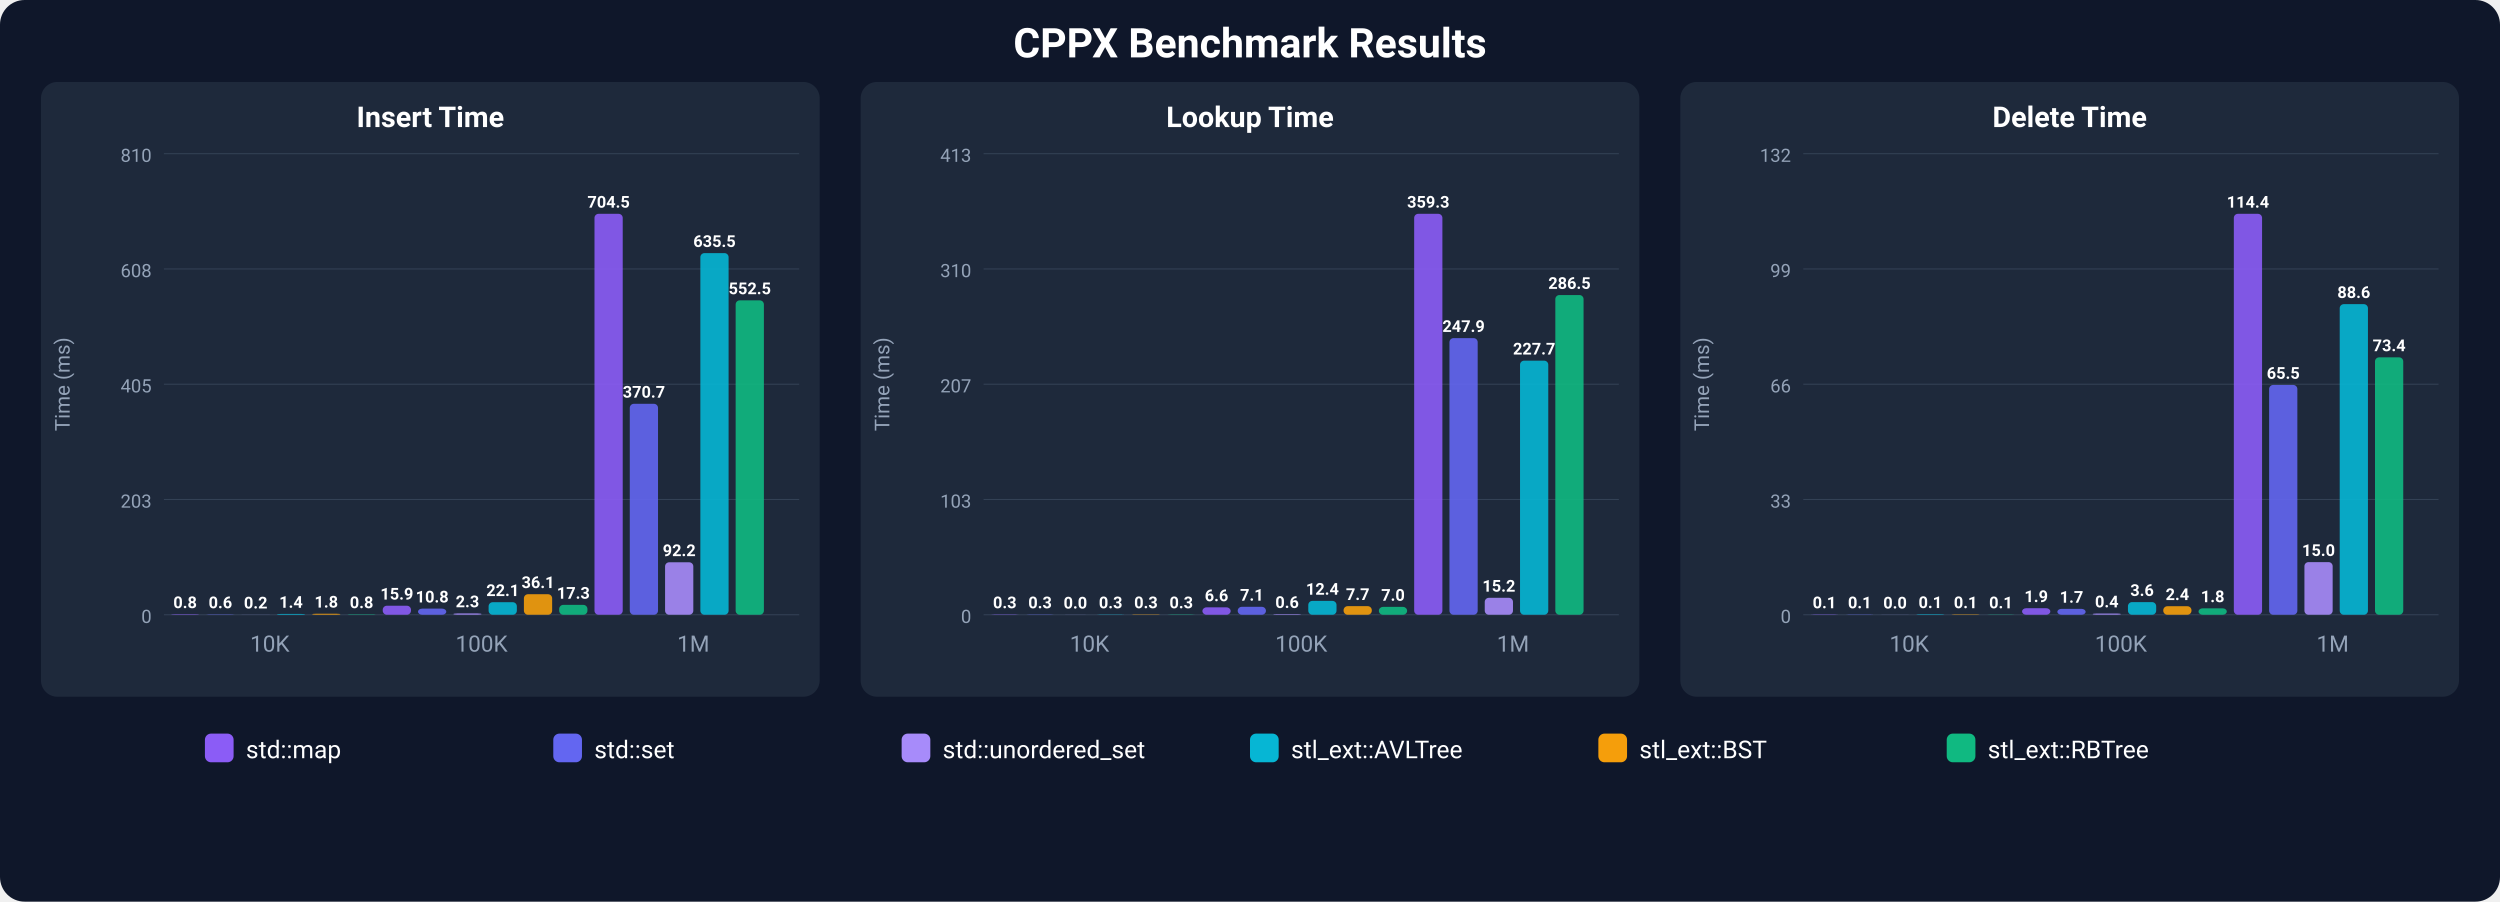
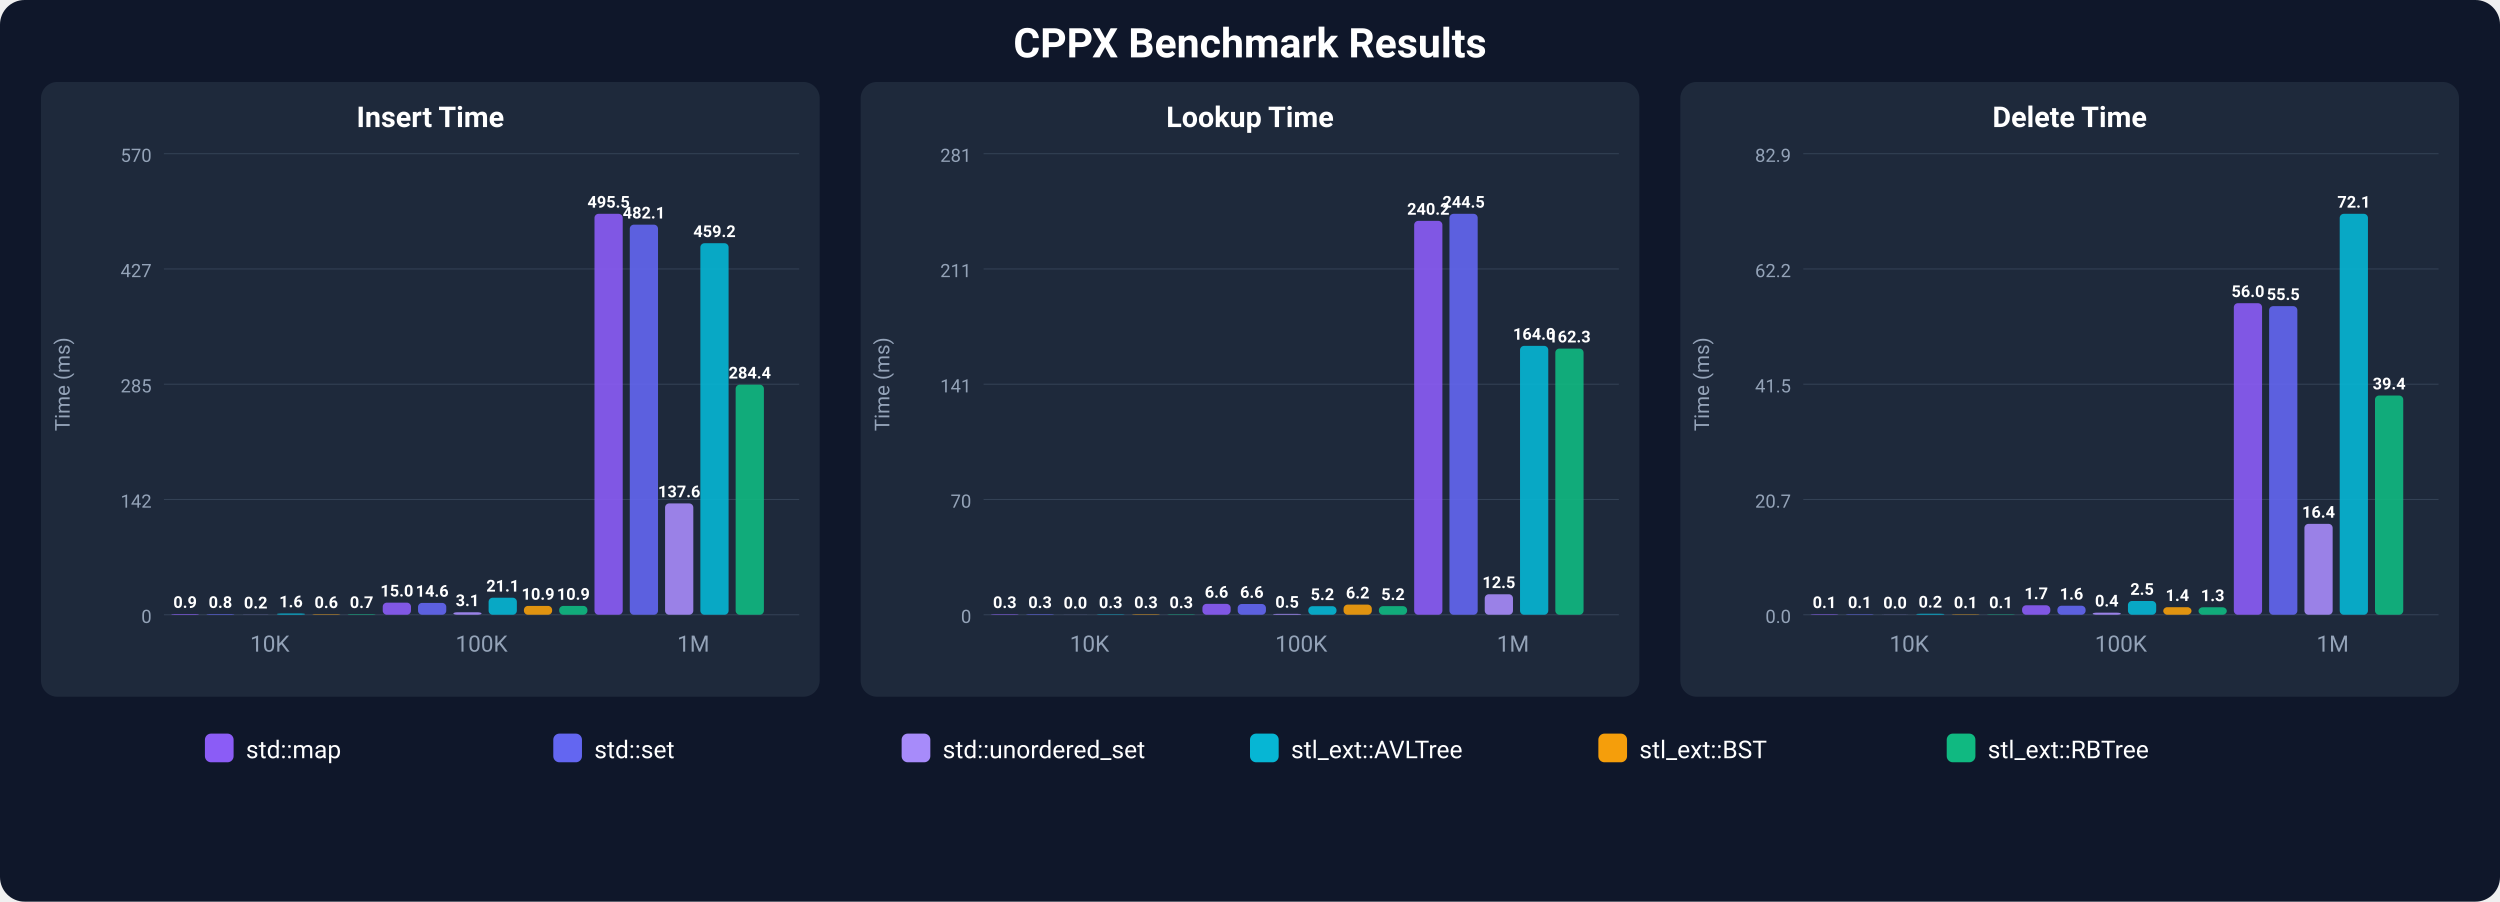
- <svg xmlns="http://www.w3.org/2000/svg" width="1220" height="440" viewBox="0 0 1220 440">
+ <svg xmlns="http://www.w3.org/2000/svg" viewBox="0 0 1220 440">
  <style>text { font-family: 'Segoe UI', Roboto, Arial, sans-serif; }</style>
  <rect width="100%" height="100%" rx="12" fill="#0f172a" />
  <text x="610" y="28" text-anchor="middle" font-size="20" font-weight="bold" fill="white">CPPX Benchmark Results</text>
  <rect x="20" y="40" width="380" height="300" rx="8" fill="#1e293b" />
  <text x="210" y="62" text-anchor="middle" font-size="14" font-weight="bold" fill="white">Insert Time</text>
  <line x1="80" y1="300" x2="390" y2="300" stroke="#334155" stroke-width="0.5" />
  <text x="74" y="304" text-anchor="end" font-size="9" fill="#94a3b8">0</text>
  <line x1="80" y1="243.75" x2="390" y2="243.75" stroke="#334155" stroke-width="0.5" />
-   <text x="74" y="247.75" text-anchor="end" font-size="9" fill="#94a3b8">203</text>
+   <text x="74" y="247.75" text-anchor="end" font-size="9" fill="#94a3b8">142</text>
  <line x1="80" y1="187.5" x2="390" y2="187.5" stroke="#334155" stroke-width="0.5" />
-   <text x="74" y="191.5" text-anchor="end" font-size="9" fill="#94a3b8">405</text>
+   <text x="74" y="191.5" text-anchor="end" font-size="9" fill="#94a3b8">285</text>
  <line x1="80" y1="131.25" x2="390" y2="131.25" stroke="#334155" stroke-width="0.5" />
-   <text x="74" y="135.25" text-anchor="end" font-size="9" fill="#94a3b8">608</text>
+   <text x="74" y="135.25" text-anchor="end" font-size="9" fill="#94a3b8">427</text>
  <line x1="80" y1="75" x2="390" y2="75" stroke="#334155" stroke-width="0.5" />
-   <text x="74" y="79" text-anchor="end" font-size="9" fill="#94a3b8">810</text>
+   <text x="74" y="79" text-anchor="end" font-size="9" fill="#94a3b8">570</text>
  <text x="34" y="187.5" text-anchor="middle" font-size="10" fill="#94a3b8" transform="rotate(-90,34,187.5)">Time (ms)</text>
  <text x="131.667" y="318" text-anchor="middle" font-size="11" fill="#94a3b8">10K</text>
-   <rect x="83.444" y="299.772" width="13.778" height="0.228" rx="2" fill="#8b5cf6" opacity="0.9" />
-   <text x="90.333" y="296.772" text-anchor="middle" font-size="8" font-weight="bold" fill="white">0.8</text>
-   <rect x="100.667" y="299.822" width="13.778" height="0.178" rx="2" fill="#6366f1" opacity="0.9" />
-   <text x="107.556" y="296.822" text-anchor="middle" font-size="8" font-weight="bold" fill="white">0.6</text>
-   <rect x="117.889" y="299.946" width="13.778" height="0.054" rx="2" fill="#a78bfa" opacity="0.9" />
-   <text x="124.778" y="296.946" text-anchor="middle" font-size="8" font-weight="bold" fill="white">0.2</text>
-   <rect x="135.111" y="299.604" width="13.778" height="0.396" rx="2" fill="#06b6d4" opacity="0.9" />
-   <text x="142" y="296.604" text-anchor="middle" font-size="8" font-weight="bold" fill="white">1.4</text>
-   <rect x="152.333" y="299.502" width="13.778" height="0.498" rx="2" fill="#f59e0b" opacity="0.9" />
-   <text x="159.222" y="296.502" text-anchor="middle" font-size="8" font-weight="bold" fill="white">1.8</text>
-   <rect x="169.556" y="299.783" width="13.778" height="0.217" rx="2" fill="#10b981" opacity="0.9" />
-   <text x="176.444" y="296.783" text-anchor="middle" font-size="8" font-weight="bold" fill="white">0.8</text>
+   <rect x="83.444" y="299.664" width="13.778" height="0.336" rx="2" fill="#8b5cf6" opacity="0.9" />
+   <text x="90.333" y="296.664" text-anchor="middle" font-size="8" font-weight="bold" fill="white">0.9</text>
+   <rect x="100.667" y="299.687" width="13.778" height="0.313" rx="2" fill="#6366f1" opacity="0.9" />
+   <text x="107.556" y="296.687" text-anchor="middle" font-size="8" font-weight="bold" fill="white">0.8</text>
+   <rect x="117.889" y="299.92" width="13.778" height="0.08" rx="2" fill="#a78bfa" opacity="0.9" />
+   <text x="124.778" y="296.92" text-anchor="middle" font-size="8" font-weight="bold" fill="white">0.2</text>
+   <rect x="135.111" y="299.375" width="13.778" height="0.625" rx="2" fill="#06b6d4" opacity="0.9" />
+   <text x="142" y="296.375" text-anchor="middle" font-size="8" font-weight="bold" fill="white">1.6</text>
+   <rect x="152.333" y="299.748" width="13.778" height="0.252" rx="2" fill="#f59e0b" opacity="0.9" />
+   <text x="159.222" y="296.748" text-anchor="middle" font-size="8" font-weight="bold" fill="white">0.6</text>
+   <rect x="169.556" y="299.72" width="13.778" height="0.28" rx="2" fill="#10b981" opacity="0.9" />
+   <text x="176.444" y="296.72" text-anchor="middle" font-size="8" font-weight="bold" fill="white">0.7</text>
  <text x="235" y="318" text-anchor="middle" font-size="11" fill="#94a3b8">100K</text>
-   <rect x="186.778" y="295.591" width="13.778" height="4.409" rx="2" fill="#8b5cf6" opacity="0.9" />
-   <text x="193.667" y="292.591" text-anchor="middle" font-size="8" font-weight="bold" fill="white">15.9</text>
-   <rect x="204" y="297.012" width="13.778" height="2.988" rx="2" fill="#6366f1" opacity="0.9" />
-   <text x="210.889" y="294.012" text-anchor="middle" font-size="8" font-weight="bold" fill="white">10.8</text>
-   <rect x="221.222" y="299.348" width="13.778" height="0.652" rx="2" fill="#a78bfa" opacity="0.9" />
-   <text x="228.111" y="296.348" text-anchor="middle" font-size="8" font-weight="bold" fill="white">2.3</text>
-   <rect x="238.444" y="293.875" width="13.778" height="6.125" rx="2" fill="#06b6d4" opacity="0.9" />
-   <text x="245.333" y="290.875" text-anchor="middle" font-size="8" font-weight="bold" fill="white">22.1</text>
-   <rect x="255.667" y="289.98" width="13.778" height="10.02" rx="2" fill="#f59e0b" opacity="0.9" />
-   <text x="262.556" y="286.98" text-anchor="middle" font-size="8" font-weight="bold" fill="white">36.1</text>
-   <rect x="272.889" y="295.184" width="13.778" height="4.816" rx="2" fill="#10b981" opacity="0.9" />
-   <text x="279.778" y="292.184" text-anchor="middle" font-size="8" font-weight="bold" fill="white">17.3</text>
+   <rect x="186.778" y="294.093" width="13.778" height="5.907" rx="2" fill="#8b5cf6" opacity="0.9" />
+   <text x="193.667" y="291.093" text-anchor="middle" font-size="8" font-weight="bold" fill="white">15.0</text>
+   <rect x="204" y="294.217" width="13.778" height="5.783" rx="2" fill="#6366f1" opacity="0.9" />
+   <text x="210.889" y="291.217" text-anchor="middle" font-size="8" font-weight="bold" fill="white">14.6</text>
+   <rect x="221.222" y="298.782" width="13.778" height="1.218" rx="2" fill="#a78bfa" opacity="0.9" />
+   <text x="228.111" y="295.782" text-anchor="middle" font-size="8" font-weight="bold" fill="white">3.1</text>
+   <rect x="238.444" y="291.686" width="13.778" height="8.314" rx="2" fill="#06b6d4" opacity="0.9" />
+   <text x="245.333" y="288.686" text-anchor="middle" font-size="8" font-weight="bold" fill="white">21.1</text>
+   <rect x="255.667" y="295.682" width="13.778" height="4.318" rx="2" fill="#f59e0b" opacity="0.9" />
+   <text x="262.556" y="292.682" text-anchor="middle" font-size="8" font-weight="bold" fill="white">10.9</text>
+   <rect x="272.889" y="295.691" width="13.778" height="4.309" rx="2" fill="#10b981" opacity="0.9" />
+   <text x="279.778" y="292.691" text-anchor="middle" font-size="8" font-weight="bold" fill="white">10.9</text>
  <text x="338.333" y="318" text-anchor="middle" font-size="11" fill="#94a3b8">1M</text>
  <rect x="290.111" y="104.348" width="13.778" height="195.652" rx="2" fill="#8b5cf6" opacity="0.9" />
-   <text x="297" y="101.348" text-anchor="middle" font-size="8" font-weight="bold" fill="white">704.5</text>
-   <rect x="307.333" y="197.06" width="13.778" height="102.94" rx="2" fill="#6366f1" opacity="0.9" />
-   <text x="314.222" y="194.06" text-anchor="middle" font-size="8" font-weight="bold" fill="white">370.7</text>
-   <rect x="324.556" y="274.399" width="13.778" height="25.601" rx="2" fill="#a78bfa" opacity="0.9" />
-   <text x="331.444" y="271.399" text-anchor="middle" font-size="8" font-weight="bold" fill="white">92.2</text>
-   <rect x="341.778" y="123.518" width="13.778" height="176.482" rx="2" fill="#06b6d4" opacity="0.9" />
-   <text x="348.667" y="120.518" text-anchor="middle" font-size="8" font-weight="bold" fill="white">635.5</text>
-   <rect x="359" y="146.574" width="13.778" height="153.426" rx="2" fill="#10b981" opacity="0.9" />
-   <text x="365.889" y="143.574" text-anchor="middle" font-size="8" font-weight="bold" fill="white">552.5</text>
+   <text x="297" y="101.348" text-anchor="middle" font-size="8" font-weight="bold" fill="white">495.5</text>
+   <rect x="307.333" y="109.636" width="13.778" height="190.364" rx="2" fill="#6366f1" opacity="0.9" />
+   <text x="314.222" y="106.636" text-anchor="middle" font-size="8" font-weight="bold" fill="white">482.1</text>
+   <rect x="324.556" y="245.668" width="13.778" height="54.332" rx="2" fill="#a78bfa" opacity="0.9" />
+   <text x="331.444" y="242.668" text-anchor="middle" font-size="8" font-weight="bold" fill="white">137.6</text>
+   <rect x="341.778" y="118.694" width="13.778" height="181.306" rx="2" fill="#06b6d4" opacity="0.9" />
+   <text x="348.667" y="115.694" text-anchor="middle" font-size="8" font-weight="bold" fill="white">459.2</text>
+   <rect x="359" y="187.721" width="13.778" height="112.279" rx="2" fill="#10b981" opacity="0.9" />
+   <text x="365.889" y="184.721" text-anchor="middle" font-size="8" font-weight="bold" fill="white">284.4</text>
  <rect x="420" y="40" width="380" height="300" rx="8" fill="#1e293b" />
  <text x="610" y="62" text-anchor="middle" font-size="14" font-weight="bold" fill="white">Lookup Time</text>
  <line x1="480" y1="300" x2="790" y2="300" stroke="#334155" stroke-width="0.5" />
  <text x="474" y="304" text-anchor="end" font-size="9" fill="#94a3b8">0</text>
  <line x1="480" y1="243.75" x2="790" y2="243.75" stroke="#334155" stroke-width="0.5" />
-   <text x="474" y="247.75" text-anchor="end" font-size="9" fill="#94a3b8">103</text>
+   <text x="474" y="247.75" text-anchor="end" font-size="9" fill="#94a3b8">70</text>
  <line x1="480" y1="187.5" x2="790" y2="187.5" stroke="#334155" stroke-width="0.5" />
-   <text x="474" y="191.5" text-anchor="end" font-size="9" fill="#94a3b8">207</text>
+   <text x="474" y="191.5" text-anchor="end" font-size="9" fill="#94a3b8">141</text>
  <line x1="480" y1="131.25" x2="790" y2="131.25" stroke="#334155" stroke-width="0.5" />
-   <text x="474" y="135.25" text-anchor="end" font-size="9" fill="#94a3b8">310</text>
+   <text x="474" y="135.25" text-anchor="end" font-size="9" fill="#94a3b8">211</text>
  <line x1="480" y1="75" x2="790" y2="75" stroke="#334155" stroke-width="0.5" />
-   <text x="474" y="79" text-anchor="end" font-size="9" fill="#94a3b8">413</text>
+   <text x="474" y="79" text-anchor="end" font-size="9" fill="#94a3b8">281</text>
  <text x="434" y="187.5" text-anchor="middle" font-size="10" fill="#94a3b8" transform="rotate(-90,434,187.5)">Time (ms)</text>
  <text x="531.667" y="318" text-anchor="middle" font-size="11" fill="#94a3b8">10K</text>
-   <rect x="483.444" y="299.829" width="13.778" height="0.171" rx="2" fill="#8b5cf6" opacity="0.9" />
-   <text x="490.333" y="296.829" text-anchor="middle" font-size="8" font-weight="bold" fill="white">0.3</text>
-   <rect x="500.667" y="299.846" width="13.778" height="0.154" rx="2" fill="#6366f1" opacity="0.9" />
-   <text x="507.556" y="296.846" text-anchor="middle" font-size="8" font-weight="bold" fill="white">0.3</text>
-   <rect x="517.889" y="299.974" width="13.778" height="0.026" rx="2" fill="#a78bfa" opacity="0.9" />
-   <text x="524.778" y="296.974" text-anchor="middle" font-size="8" font-weight="bold" fill="white">0.0</text>
-   <rect x="535.111" y="299.85" width="13.778" height="0.15" rx="2" fill="#06b6d4" opacity="0.9" />
-   <text x="542" y="296.85" text-anchor="middle" font-size="8" font-weight="bold" fill="white">0.3</text>
-   <rect x="552.333" y="299.816" width="13.778" height="0.184" rx="2" fill="#f59e0b" opacity="0.9" />
-   <text x="559.222" y="296.816" text-anchor="middle" font-size="8" font-weight="bold" fill="white">0.3</text>
-   <rect x="569.556" y="299.839" width="13.778" height="0.161" rx="2" fill="#10b981" opacity="0.9" />
-   <text x="576.444" y="296.839" text-anchor="middle" font-size="8" font-weight="bold" fill="white">0.3</text>
+   <rect x="483.444" y="299.74" width="13.778" height="0.26" rx="2" fill="#8b5cf6" opacity="0.9" />
+   <text x="490.333" y="296.74" text-anchor="middle" font-size="8" font-weight="bold" fill="white">0.3</text>
+   <rect x="500.667" y="299.744" width="13.778" height="0.256" rx="2" fill="#6366f1" opacity="0.9" />
+   <text x="507.556" y="296.744" text-anchor="middle" font-size="8" font-weight="bold" fill="white">0.3</text>
+   <rect x="517.889" y="299.967" width="13.778" height="0.033" rx="2" fill="#a78bfa" opacity="0.9" />
+   <text x="524.778" y="296.967" text-anchor="middle" font-size="8" font-weight="bold" fill="white">0.0</text>
+   <rect x="535.111" y="299.792" width="13.778" height="0.208" rx="2" fill="#06b6d4" opacity="0.9" />
+   <text x="542" y="296.792" text-anchor="middle" font-size="8" font-weight="bold" fill="white">0.3</text>
+   <rect x="552.333" y="299.769" width="13.778" height="0.231" rx="2" fill="#f59e0b" opacity="0.9" />
+   <text x="559.222" y="296.769" text-anchor="middle" font-size="8" font-weight="bold" fill="white">0.3</text>
+   <rect x="569.556" y="299.79" width="13.778" height="0.21" rx="2" fill="#10b981" opacity="0.9" />
+   <text x="576.444" y="296.79" text-anchor="middle" font-size="8" font-weight="bold" fill="white">0.3</text>
  <text x="635" y="318" text-anchor="middle" font-size="11" fill="#94a3b8">100K</text>
-   <rect x="586.778" y="296.392" width="13.778" height="3.608" rx="2" fill="#8b5cf6" opacity="0.9" />
-   <text x="593.667" y="293.392" text-anchor="middle" font-size="8" font-weight="bold" fill="white">6.6</text>
-   <rect x="604" y="296.128" width="13.778" height="3.872" rx="2" fill="#6366f1" opacity="0.9" />
-   <text x="610.889" y="293.128" text-anchor="middle" font-size="8" font-weight="bold" fill="white">7.1</text>
-   <rect x="621.222" y="299.693" width="13.778" height="0.307" rx="2" fill="#a78bfa" opacity="0.9" />
-   <text x="628.111" y="296.693" text-anchor="middle" font-size="8" font-weight="bold" fill="white">0.6</text>
-   <rect x="638.444" y="293.235" width="13.778" height="6.765" rx="2" fill="#06b6d4" opacity="0.9" />
-   <text x="645.333" y="290.235" text-anchor="middle" font-size="8" font-weight="bold" fill="white">12.4</text>
-   <rect x="655.667" y="295.802" width="13.778" height="4.198" rx="2" fill="#f59e0b" opacity="0.9" />
-   <text x="662.556" y="292.802" text-anchor="middle" font-size="8" font-weight="bold" fill="white">7.7</text>
-   <rect x="672.889" y="296.166" width="13.778" height="3.834" rx="2" fill="#10b981" opacity="0.9" />
-   <text x="679.778" y="293.166" text-anchor="middle" font-size="8" font-weight="bold" fill="white">7.0</text>
+   <rect x="586.778" y="294.693" width="13.778" height="5.307" rx="2" fill="#8b5cf6" opacity="0.9" />
+   <text x="593.667" y="291.693" text-anchor="middle" font-size="8" font-weight="bold" fill="white">6.6</text>
+   <rect x="604" y="294.753" width="13.778" height="5.247" rx="2" fill="#6366f1" opacity="0.9" />
+   <text x="610.889" y="291.753" text-anchor="middle" font-size="8" font-weight="bold" fill="white">6.6</text>
+   <rect x="621.222" y="299.568" width="13.778" height="0.432" rx="2" fill="#a78bfa" opacity="0.9" />
+   <text x="628.111" y="296.568" text-anchor="middle" font-size="8" font-weight="bold" fill="white">0.5</text>
+   <rect x="638.444" y="295.825" width="13.778" height="4.175" rx="2" fill="#06b6d4" opacity="0.9" />
+   <text x="645.333" y="292.825" text-anchor="middle" font-size="8" font-weight="bold" fill="white">5.2</text>
+   <rect x="655.667" y="295.05" width="13.778" height="4.95" rx="2" fill="#f59e0b" opacity="0.9" />
+   <text x="662.556" y="292.05" text-anchor="middle" font-size="8" font-weight="bold" fill="white">6.2</text>
+   <rect x="672.889" y="295.802" width="13.778" height="4.198" rx="2" fill="#10b981" opacity="0.9" />
+   <text x="679.778" y="292.802" text-anchor="middle" font-size="8" font-weight="bold" fill="white">5.2</text>
  <text x="738.333" y="318" text-anchor="middle" font-size="11" fill="#94a3b8">1M</text>
-   <rect x="690.111" y="104.348" width="13.778" height="195.652" rx="2" fill="#8b5cf6" opacity="0.9" />
-   <text x="697" y="101.348" text-anchor="middle" font-size="8" font-weight="bold" fill="white">359.3</text>
-   <rect x="707.333" y="164.998" width="13.778" height="135.002" rx="2" fill="#6366f1" opacity="0.9" />
-   <text x="714.222" y="161.998" text-anchor="middle" font-size="8" font-weight="bold" fill="white">247.9</text>
-   <rect x="724.556" y="291.736" width="13.778" height="8.264" rx="2" fill="#a78bfa" opacity="0.9" />
-   <text x="731.444" y="288.736" text-anchor="middle" font-size="8" font-weight="bold" fill="white">15.2</text>
-   <rect x="741.778" y="176.004" width="13.778" height="123.996" rx="2" fill="#06b6d4" opacity="0.9" />
-   <text x="748.667" y="173.004" text-anchor="middle" font-size="8" font-weight="bold" fill="white">227.7</text>
-   <rect x="759" y="143.982" width="13.778" height="156.018" rx="2" fill="#10b981" opacity="0.9" />
-   <text x="765.889" y="140.982" text-anchor="middle" font-size="8" font-weight="bold" fill="white">286.5</text>
+   <rect x="690.111" y="107.787" width="13.778" height="192.213" rx="2" fill="#8b5cf6" opacity="0.9" />
+   <text x="697" y="104.787" text-anchor="middle" font-size="8" font-weight="bold" fill="white">240.2</text>
+   <rect x="707.333" y="104.348" width="13.778" height="195.652" rx="2" fill="#6366f1" opacity="0.9" />
+   <text x="714.222" y="101.348" text-anchor="middle" font-size="8" font-weight="bold" fill="white">244.5</text>
+   <rect x="724.556" y="289.994" width="13.778" height="10.006" rx="2" fill="#a78bfa" opacity="0.9" />
+   <text x="731.444" y="286.994" text-anchor="middle" font-size="8" font-weight="bold" fill="white">12.5</text>
+   <rect x="741.778" y="168.786" width="13.778" height="131.214" rx="2" fill="#06b6d4" opacity="0.9" />
+   <text x="748.667" y="165.786" text-anchor="middle" font-size="8" font-weight="bold" fill="white">164.0</text>
+   <rect x="759" y="170.108" width="13.778" height="129.892" rx="2" fill="#10b981" opacity="0.9" />
+   <text x="765.889" y="167.108" text-anchor="middle" font-size="8" font-weight="bold" fill="white">162.3</text>
  <rect x="820" y="40" width="380" height="300" rx="8" fill="#1e293b" />
  <text x="1010" y="62" text-anchor="middle" font-size="14" font-weight="bold" fill="white">Delete Time</text>
  <line x1="880" y1="300" x2="1190" y2="300" stroke="#334155" stroke-width="0.5" />
-   <text x="874" y="304" text-anchor="end" font-size="9" fill="#94a3b8">0</text>
+   <text x="874" y="304" text-anchor="end" font-size="9" fill="#94a3b8">0.0</text>
  <line x1="880" y1="243.75" x2="1190" y2="243.75" stroke="#334155" stroke-width="0.5" />
-   <text x="874" y="247.75" text-anchor="end" font-size="9" fill="#94a3b8">33</text>
+   <text x="874" y="247.75" text-anchor="end" font-size="9" fill="#94a3b8">20.7</text>
  <line x1="880" y1="187.5" x2="1190" y2="187.5" stroke="#334155" stroke-width="0.5" />
-   <text x="874" y="191.5" text-anchor="end" font-size="9" fill="#94a3b8">66</text>
+   <text x="874" y="191.5" text-anchor="end" font-size="9" fill="#94a3b8">41.5</text>
  <line x1="880" y1="131.25" x2="1190" y2="131.25" stroke="#334155" stroke-width="0.5" />
-   <text x="874" y="135.25" text-anchor="end" font-size="9" fill="#94a3b8">99</text>
+   <text x="874" y="135.25" text-anchor="end" font-size="9" fill="#94a3b8">62.2</text>
  <line x1="880" y1="75" x2="1190" y2="75" stroke="#334155" stroke-width="0.5" />
-   <text x="874" y="79" text-anchor="end" font-size="9" fill="#94a3b8">132</text>
+   <text x="874" y="79" text-anchor="end" font-size="9" fill="#94a3b8">82.9</text>
  <text x="834" y="187.5" text-anchor="middle" font-size="10" fill="#94a3b8" transform="rotate(-90,834,187.5)">Time (ms)</text>
  <text x="931.667" y="318" text-anchor="middle" font-size="11" fill="#94a3b8">10K</text>
-   <rect x="883.444" y="299.841" width="13.778" height="0.159" rx="2" fill="#8b5cf6" opacity="0.9" />
-   <text x="890.333" y="296.841" text-anchor="middle" font-size="8" font-weight="bold" fill="white">0.1</text>
-   <rect x="900.667" y="299.846" width="13.778" height="0.154" rx="2" fill="#6366f1" opacity="0.9" />
-   <text x="907.556" y="296.846" text-anchor="middle" font-size="8" font-weight="bold" fill="white">0.1</text>
-   <rect x="917.889" y="299.955" width="13.778" height="0.045" rx="2" fill="#a78bfa" opacity="0.9" />
-   <text x="924.778" y="296.955" text-anchor="middle" font-size="8" font-weight="bold" fill="white">0.0</text>
-   <rect x="935.111" y="299.744" width="13.778" height="0.256" rx="2" fill="#06b6d4" opacity="0.9" />
-   <text x="942" y="296.744" text-anchor="middle" font-size="8" font-weight="bold" fill="white">0.1</text>
-   <rect x="952.333" y="299.795" width="13.778" height="0.205" rx="2" fill="#f59e0b" opacity="0.9" />
-   <text x="959.222" y="296.795" text-anchor="middle" font-size="8" font-weight="bold" fill="white">0.1</text>
-   <rect x="969.556" y="299.853" width="13.778" height="0.147" rx="2" fill="#10b981" opacity="0.9" />
-   <text x="976.444" y="296.853" text-anchor="middle" font-size="8" font-weight="bold" fill="white">0.1</text>
+   <rect x="883.444" y="299.745" width="13.778" height="0.255" rx="2" fill="#8b5cf6" opacity="0.9" />
+   <text x="890.333" y="296.745" text-anchor="middle" font-size="8" font-weight="bold" fill="white">0.1</text>
+   <rect x="900.667" y="299.749" width="13.778" height="0.251" rx="2" fill="#6366f1" opacity="0.9" />
+   <text x="907.556" y="296.749" text-anchor="middle" font-size="8" font-weight="bold" fill="white">0.1</text>
+   <rect x="917.889" y="299.933" width="13.778" height="0.067" rx="2" fill="#a78bfa" opacity="0.9" />
+   <text x="924.778" y="296.933" text-anchor="middle" font-size="8" font-weight="bold" fill="white">0.0</text>
+   <rect x="935.111" y="299.513" width="13.778" height="0.487" rx="2" fill="#06b6d4" opacity="0.9" />
+   <text x="942" y="296.513" text-anchor="middle" font-size="8" font-weight="bold" fill="white">0.2</text>
+   <rect x="952.333" y="299.808" width="13.778" height="0.192" rx="2" fill="#f59e0b" opacity="0.9" />
+   <text x="959.222" y="296.808" text-anchor="middle" font-size="8" font-weight="bold" fill="white">0.1</text>
+   <rect x="969.556" y="299.795" width="13.778" height="0.205" rx="2" fill="#10b981" opacity="0.9" />
+   <text x="976.444" y="296.795" text-anchor="middle" font-size="8" font-weight="bold" fill="white">0.1</text>
  <text x="1035" y="318" text-anchor="middle" font-size="11" fill="#94a3b8">100K</text>
-   <rect x="986.778" y="296.803" width="13.778" height="3.197" rx="2" fill="#8b5cf6" opacity="0.9" />
-   <text x="993.667" y="293.803" text-anchor="middle" font-size="8" font-weight="bold" fill="white">1.9</text>
-   <rect x="1004" y="297.128" width="13.778" height="2.872" rx="2" fill="#6366f1" opacity="0.9" />
-   <text x="1010.89" y="294.128" text-anchor="middle" font-size="8" font-weight="bold" fill="white">1.7</text>
-   <rect x="1021.22" y="299.395" width="13.778" height="0.605" rx="2" fill="#a78bfa" opacity="0.9" />
-   <text x="1028.11" y="296.395" text-anchor="middle" font-size="8" font-weight="bold" fill="white">0.4</text>
-   <rect x="1038.44" y="293.829" width="13.778" height="6.171" rx="2" fill="#06b6d4" opacity="0.9" />
-   <text x="1045.33" y="290.829" text-anchor="middle" font-size="8" font-weight="bold" fill="white">3.6</text>
-   <rect x="1055.67" y="295.841" width="13.778" height="4.159" rx="2" fill="#f59e0b" opacity="0.9" />
-   <text x="1062.56" y="292.841" text-anchor="middle" font-size="8" font-weight="bold" fill="white">2.4</text>
-   <rect x="1072.89" y="296.86" width="13.778" height="3.14" rx="2" fill="#10b981" opacity="0.9" />
-   <text x="1079.78" y="293.86" text-anchor="middle" font-size="8" font-weight="bold" fill="white">1.8</text>
+   <rect x="986.778" y="295.383" width="13.778" height="4.617" rx="2" fill="#8b5cf6" opacity="0.9" />
+   <text x="993.667" y="292.383" text-anchor="middle" font-size="8" font-weight="bold" fill="white">1.7</text>
+   <rect x="1004" y="295.604" width="13.778" height="4.396" rx="2" fill="#6366f1" opacity="0.9" />
+   <text x="1010.89" y="292.604" text-anchor="middle" font-size="8" font-weight="bold" fill="white">1.6</text>
+   <rect x="1021.22" y="298.983" width="13.778" height="1.017" rx="2" fill="#a78bfa" opacity="0.9" />
+   <text x="1028.11" y="295.983" text-anchor="middle" font-size="8" font-weight="bold" fill="white">0.4</text>
+   <rect x="1038.44" y="293.28" width="13.778" height="6.72" rx="2" fill="#06b6d4" opacity="0.9" />
+   <text x="1045.33" y="290.28" text-anchor="middle" font-size="8" font-weight="bold" fill="white">2.5</text>
+   <rect x="1055.67" y="296.298" width="13.778" height="3.702" rx="2" fill="#f59e0b" opacity="0.9" />
+   <text x="1062.56" y="293.298" text-anchor="middle" font-size="8" font-weight="bold" fill="white">1.4</text>
+   <rect x="1072.89" y="296.36" width="13.778" height="3.64" rx="2" fill="#10b981" opacity="0.9" />
+   <text x="1079.78" y="293.36" text-anchor="middle" font-size="8" font-weight="bold" fill="white">1.3</text>
  <text x="1138.33" y="318" text-anchor="middle" font-size="11" fill="#94a3b8">1M</text>
-   <rect x="1090.11" y="104.348" width="13.778" height="195.652" rx="2" fill="#8b5cf6" opacity="0.9" />
-   <text x="1097" y="101.348" text-anchor="middle" font-size="8" font-weight="bold" fill="white">114.4</text>
-   <rect x="1107.33" y="187.858" width="13.778" height="112.142" rx="2" fill="#6366f1" opacity="0.9" />
-   <text x="1114.22" y="184.858" text-anchor="middle" font-size="8" font-weight="bold" fill="white">65.5</text>
-   <rect x="1124.56" y="274.311" width="13.778" height="25.689" rx="2" fill="#a78bfa" opacity="0.9" />
-   <text x="1131.44" y="271.311" text-anchor="middle" font-size="8" font-weight="bold" fill="white">15.0</text>
-   <rect x="1141.78" y="148.427" width="13.778" height="151.573" rx="2" fill="#06b6d4" opacity="0.9" />
-   <text x="1148.67" y="145.427" text-anchor="middle" font-size="8" font-weight="bold" fill="white">88.6</text>
-   <rect x="1159" y="174.391" width="13.778" height="125.609" rx="2" fill="#10b981" opacity="0.9" />
-   <text x="1165.89" y="171.391" text-anchor="middle" font-size="8" font-weight="bold" fill="white">73.4</text>
+   <rect x="1090.11" y="147.964" width="13.778" height="152.036" rx="2" fill="#8b5cf6" opacity="0.9" />
+   <text x="1097" y="144.964" text-anchor="middle" font-size="8" font-weight="bold" fill="white">56.0</text>
+   <rect x="1107.33" y="149.399" width="13.778" height="150.601" rx="2" fill="#6366f1" opacity="0.9" />
+   <text x="1114.22" y="146.399" text-anchor="middle" font-size="8" font-weight="bold" fill="white">55.5</text>
+   <rect x="1124.56" y="255.643" width="13.778" height="44.357" rx="2" fill="#a78bfa" opacity="0.9" />
+   <text x="1131.44" y="252.643" text-anchor="middle" font-size="8" font-weight="bold" fill="white">16.4</text>
+   <rect x="1141.78" y="104.348" width="13.778" height="195.652" rx="2" fill="#06b6d4" opacity="0.9" />
+   <text x="1148.67" y="101.348" text-anchor="middle" font-size="8" font-weight="bold" fill="white">72.1</text>
+   <rect x="1159" y="193.019" width="13.778" height="106.981" rx="2" fill="#10b981" opacity="0.9" />
+   <text x="1165.89" y="190.019" text-anchor="middle" font-size="8" font-weight="bold" fill="white">39.4</text>
  <rect x="100" y="358" width="14" height="14" rx="3" fill="#8b5cf6" />
  <text x="120" y="370" font-size="12" fill="white">std::map</text>
  <rect x="270" y="358" width="14" height="14" rx="3" fill="#6366f1" />
  <text x="290" y="370" font-size="12" fill="white">std::set</text>
  <rect x="440" y="358" width="14" height="14" rx="3" fill="#a78bfa" />
  <text x="460" y="370" font-size="12" fill="white">std::unordered_set</text>
  <rect x="610" y="358" width="14" height="14" rx="3" fill="#06b6d4" />
  <text x="630" y="370" font-size="12" fill="white">stl_ext::AVLTree</text>
  <rect x="780" y="358" width="14" height="14" rx="3" fill="#f59e0b" />
  <text x="800" y="370" font-size="12" fill="white">stl_ext::BST</text>
  <rect x="950" y="358" width="14" height="14" rx="3" fill="#10b981" />
  <text x="970" y="370" font-size="12" fill="white">stl_ext::RBTree</text>
</svg>
